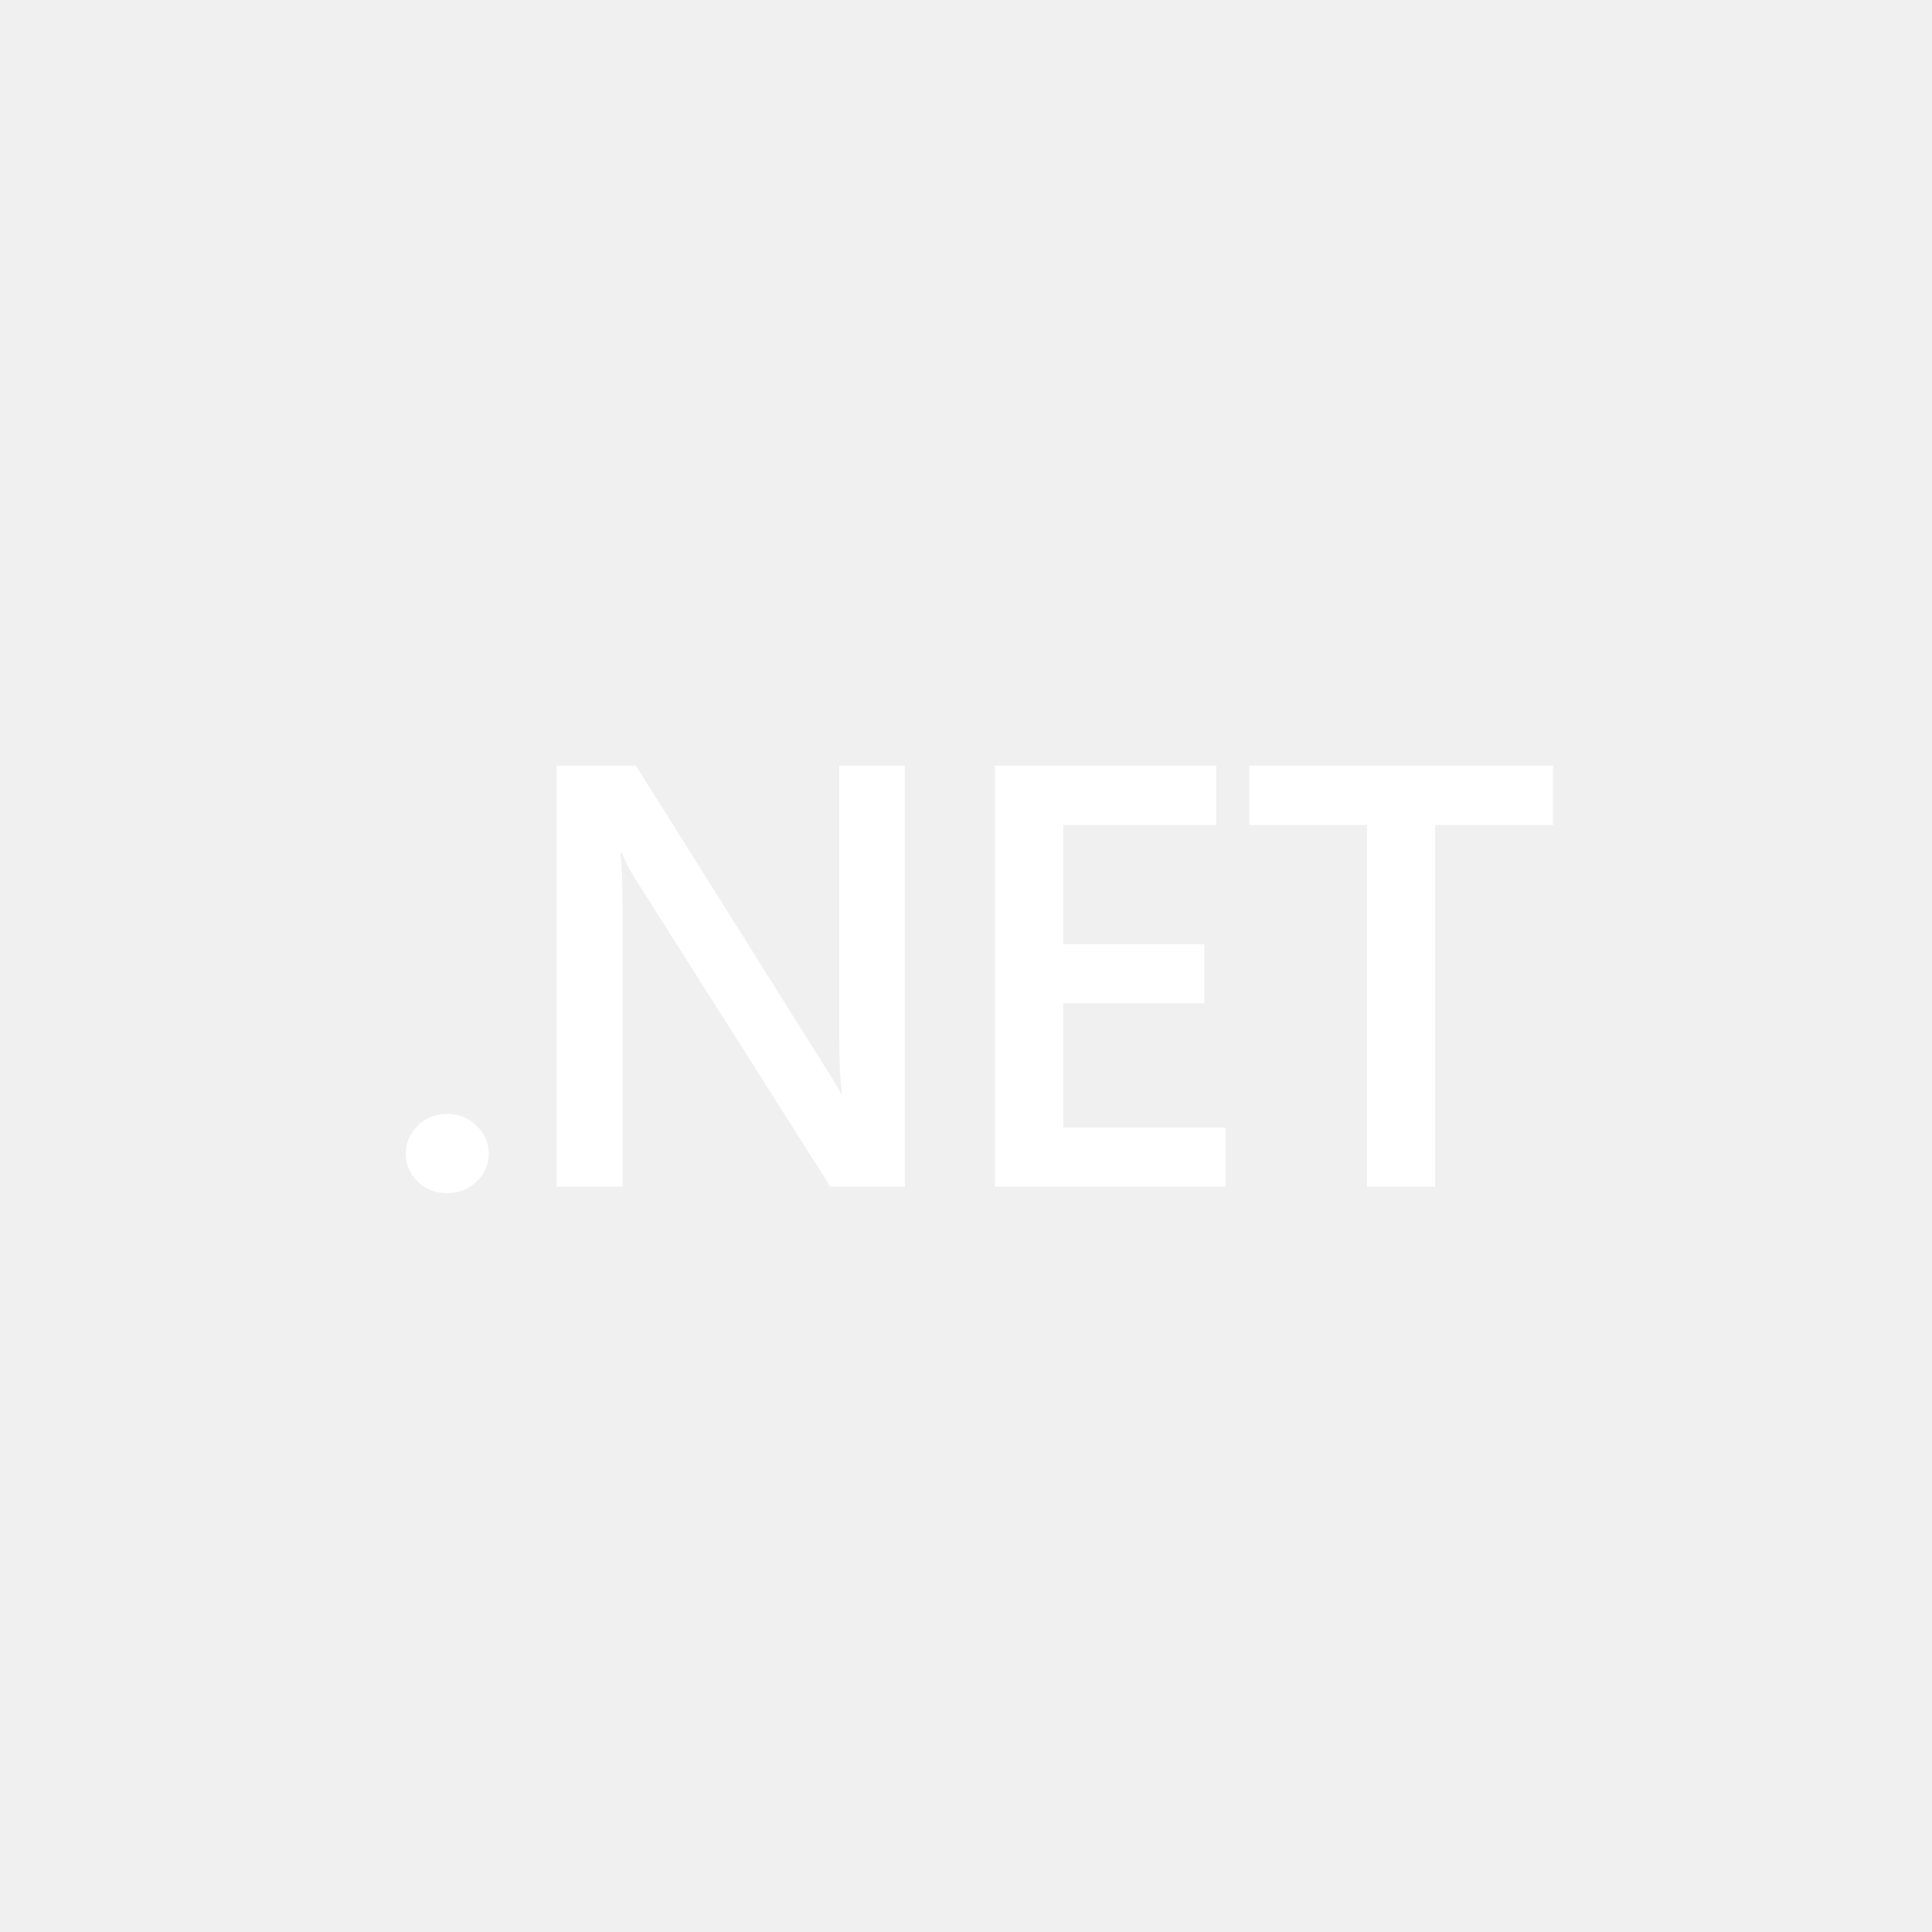
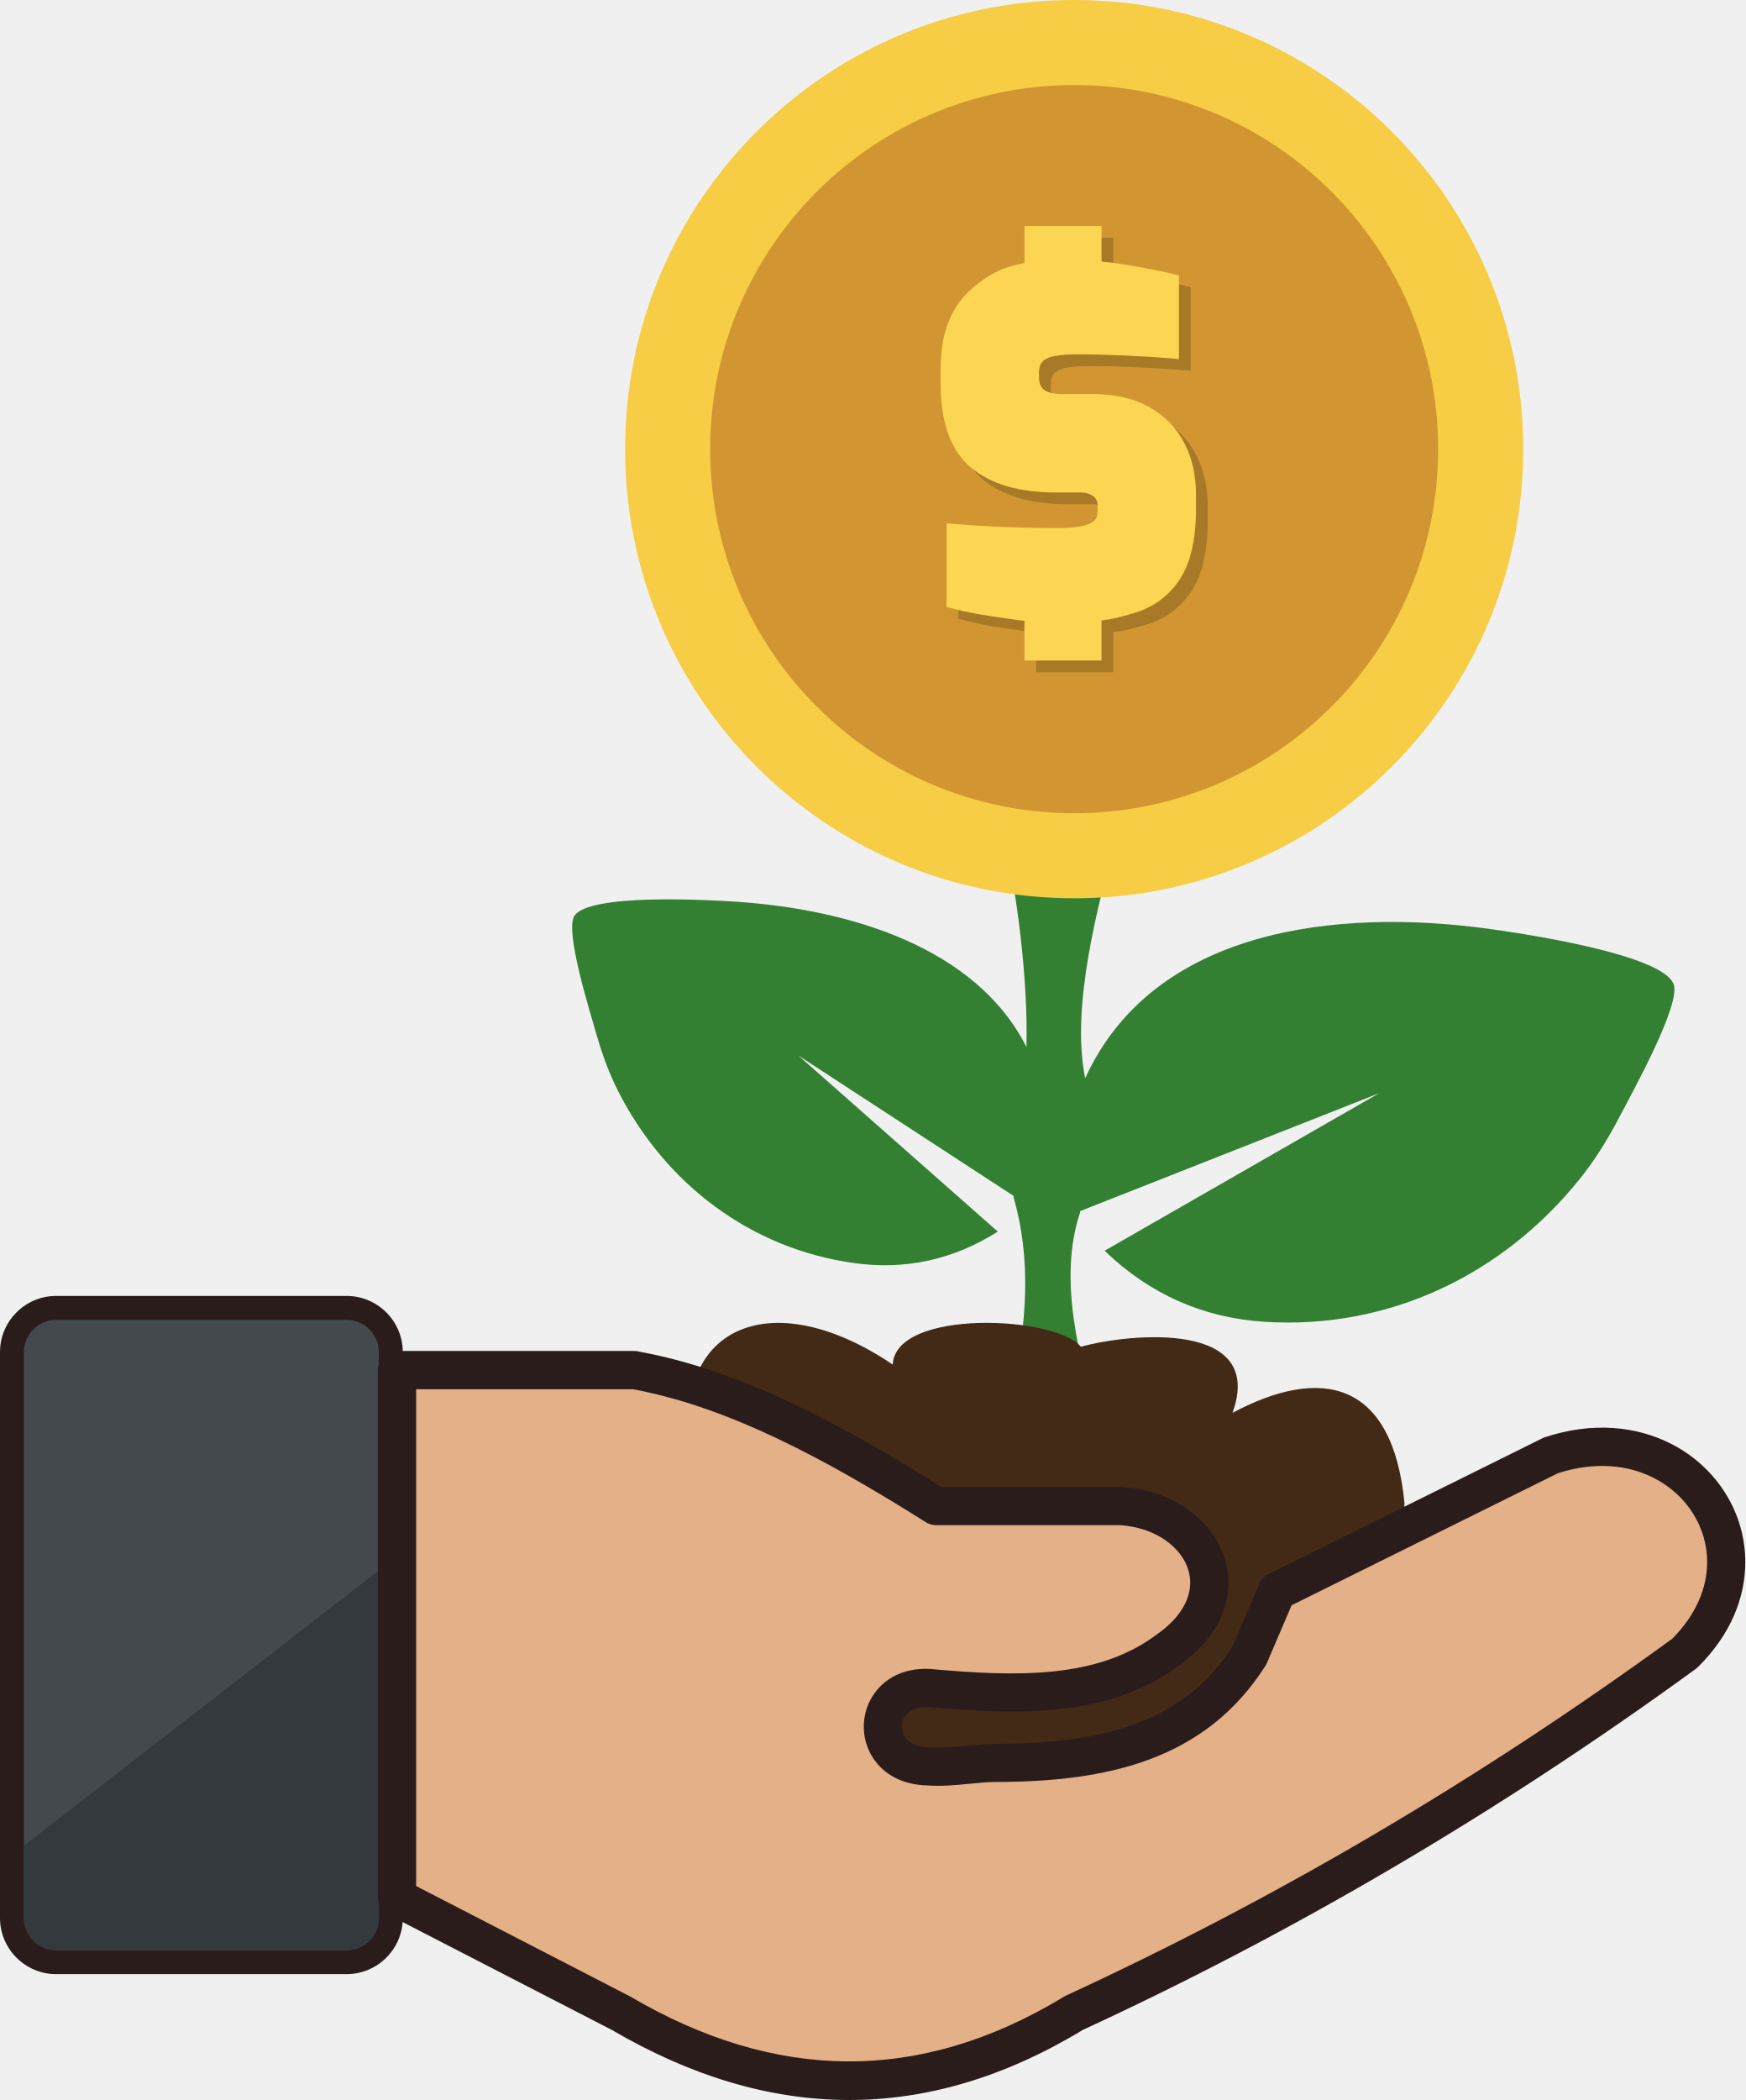
- <svg xmlns="http://www.w3.org/2000/svg" width="456" height="456" viewBox="0 0 456 456" version="1.1" xml:space="preserve" style="fill-rule:evenodd;clip-rule:evenodd;stroke-linejoin:round;stroke-miterlimit:2;">
-   <path d="m 105.5,281.609 c -2.703,0 -5.001,-0.9 -6.893,-2.702 -1.892,-1.848 -2.838,-4.042 -2.838,-6.582 0,-2.587 0.946,-4.804 2.838,-6.652 1.892,-1.848 4.19,-2.772 6.893,-2.772 2.748,0 5.068,0.924 6.96,2.772 1.937,1.848 2.906,4.064 2.906,6.652 0,2.54 -0.968,4.734 -2.906,6.582 -1.892,1.802 -4.212,2.702 -6.96,2.702 z" style="fill:#ffffff;fill-rule:nonzero;stroke-width:0.838" />
-   <path d="M 213.561,280.084 H 195.99 L 149.7,207.054 c -1.171,-1.848 -2.14,-3.765 -2.906,-5.751 h -0.406 c 0.361,2.125 0.541,6.675 0.541,13.65 v 65.132 h -15.543 v -99.36 h 18.719 l 44.737,71.298 c 1.892,2.957 3.109,4.989 3.649,6.098 h 0.27 c -0.45,-2.632 -0.676,-7.09 -0.676,-13.373 v -64.023 h 15.476 z" style="fill:#ffffff;fill-rule:nonzero;stroke-width:0.838" />
-   <path d="m 289.251,280.084 h -54.401 v -99.36 h 52.238 v 13.997 h -36.154 v 28.131 h 33.316 v 13.927 h -33.316 v 29.378 h 38.316 z" style="fill:#ffffff;fill-rule:nonzero;stroke-width:0.838" />
-   <path d="M 366.565,194.721 H 338.722 v 85.363 h -16.084 v -85.363 h -27.775 v -13.997 h 71.701 z" style="fill:#ffffff;fill-rule:nonzero;stroke-width:0.838" />
+ <svg xmlns="http://www.w3.org/2000/svg" shape-rendering="geometricPrecision" text-rendering="geometricPrecision" image-rendering="optimizeQuality" fill-rule="evenodd" clip-rule="evenodd" viewBox="0 0 426 512.471">
+   <path fill="#338032" d="M263.587 296.016l.085-.476 72.956-28.761-67.01 38.446c11.126 10.715 24.144 16.354 38.899 17.328 30.428 2.001 58.485-11.535 77.26-35.082 3.55-4.451 6.644-9.425 9.358-14.625 3.297-6.298 15.099-27.528 13.398-32.587-2.491-7.402-37.232-12.512-45.174-13.598-37.171-5.093-81.799-.04-98.488 36.472-3.57-17.624 3.187-42.449 7.567-58.789l-27.527-1.047c3.181 13.958 6.069 35.481 5.627 52.212-12.317-24.417-43.307-33.637-70.903-35.462-6.732-.441-36.188-2.114-39.488 3.559-2.26 3.883 3.88 23.35 5.521 29.093 1.36 4.736 3.063 9.356 5.237 13.624 11.478 22.556 32.303 38.451 57.691 41.928 12.303 1.687 23.972-.763 34.949-7.697l-48.677-42.97 52.557 34.271-.009.371c4.198 14.643 3.469 30.223-.571 47.951l21.03 7.148c-4.397-16.41-9.676-34.91-4.288-51.309z" />
+   <path fill="#432A16" d="M342.816 366.846c-2.916-29.976-20.329-33.599-41.98-22.063 8.128-22.525-24.7-19.502-37.013-16.134-6.161-7.589-45.248-9.326-45.925 4.348-28.939-19.526-52.398-9.52-49.542 18.071-27.222 97.506 143.425 140.251 169.671 46.368 2.589-9.262 4.289-19.553 4.789-30.59z" />
+   <circle fill="#F6CD45" cx="262.186" cy="109.606" r="109.606" />
+   <path fill="#D19632" d="M262.186 20.756c49.071 0 88.849 39.781 88.849 88.849 0 49.069-39.778 88.85-88.849 88.85-49.069 0-88.847-39.781-88.847-88.85 0-49.068 39.778-88.849 88.847-88.849z" />
+   <path fill="#A87927" fill-rule="nonzero" d="M252.918 154.355c-1.284-.091-2.07-.221-3.013-.373l-5.283-.758-3.262-.547a76.85 76.85 0 01-6.203-1.374l-1.242-.334v-20.406l5.771.47 4.236.25 4.447.197 4.503.141 4.377.085 4.067.02c1.236 0 2.32-.044 3.246-.127a19.494 19.494 0 002.569-.387 8.425 8.425 0 001.802-.608 3.946 3.946 0 001.088-.748c.241-.241.425-.525.541-.847.136-.375.205-.825.205-1.341v-1.348c0-1.076-.345-1.862-1.034-2.35a4.806 4.806 0 00-1.406-.685 5.832 5.832 0 00-1.73-.237h-5.954c-4.486 0-8.464-.503-11.925-1.506-3.528-1.023-6.505-2.567-8.93-4.624-2.478-2.115-4.329-4.912-5.549-8.393-1.189-3.388-1.785-7.421-1.785-12.092v-3.708c0-4.326.661-8.134 1.978-11.422 1.341-3.342 3.359-6.128 6.045-8.347 1.947-1.603 3.787-2.916 5.973-3.943 1.846-.867 3.915-1.516 6.468-1.943v-9.052h18.819v8.687c3.113.249 5.526.683 8.572 1.234l1.582.276c1.32.233 2.637.488 3.94.759a102.7 102.7 0 013.517.783l1.281.313v20.433l-1.816-.16a223.39 223.39 0 00-5.445-.406 312.61 312.61 0 00-6.111-.324 309.34 309.34 0 00-6.116-.209c-1.75-.041-3.602-.063-5.554-.063a36.16 36.16 0 00-2.847.104c-.91.072-1.74.176-2.478.31a7.22 7.22 0 00-1.775.545c-.45.213-.839.48-1.157.798-.267.267-.476.61-.614 1.015-.162.475-.245 1.056-.245 1.735v1.124c0 .722.105 1.334.312 1.824.192.454.482.839.865 1.151.411.333.964.594 1.649.775.766.202 1.703.307 2.805.307h7.416c2.724 0 5.251.266 7.571.791 2.346.533 4.462 1.339 6.342 2.409 3.773 2.15 6.617 5.078 8.525 8.776.94 1.82 1.65 3.777 2.122 5.862.47 2.075.709 4.254.709 6.531v3.707c0 3.659-.328 6.921-.975 9.773-.662 2.91-1.67 5.39-3.017 7.434a19.473 19.473 0 01-4.914 5.145c-1.921 1.38-4.12 2.426-6.581 3.131l-.629.176c-2.401.691-4.139 1.192-6.934 1.498v9.797h-18.819v-9.704z" />
+   <path fill="#FCD553" fill-rule="nonzero" d="M250.052 151.49c-1.283-.091-2.069-.221-3.012-.373l-5.284-.759-3.261-.547a75.249 75.249 0 01-3.156-.631 70.18 70.18 0 01-3.048-.743l-1.241-.333v-20.407l5.771.47 4.236.251 4.446.197 4.504.141 4.377.084 4.067.02c1.236 0 2.32-.043 3.246-.126.953-.085 1.81-.215 2.568-.387a8.471 8.471 0 001.803-.608 3.956 3.956 0 001.088-.749c.241-.241.424-.525.541-.847.136-.375.205-.825.205-1.34v-1.349c0-1.076-.346-1.861-1.034-2.349a4.806 4.806 0 00-1.406-.685 5.832 5.832 0 00-1.73-.237h-5.954c-4.486 0-8.464-.503-11.925-1.507-3.528-1.022-6.505-2.566-8.93-4.623-2.478-2.115-4.33-4.912-5.55-8.393-1.188-3.388-1.784-7.422-1.784-12.093v-3.708c0-4.325.661-8.134 1.978-11.421 1.34-3.343 3.358-6.128 6.045-8.348 1.947-1.603 3.787-2.916 5.973-3.942 1.845-.867 3.915-1.517 6.467-1.943v-9.052h18.819v8.687c3.114.249 5.527.683 8.573 1.234l1.581.276c1.321.233 2.638.488 3.941.758 1.222.251 2.399.514 3.517.784l1.281.312v20.434l-1.817-.16a213.464 213.464 0 00-5.445-.406 304.483 304.483 0 00-6.11-.324 309.17 309.17 0 00-6.117-.209 231.72 231.72 0 00-5.554-.064c-1.026 0-1.978.036-2.846.105-.911.071-1.74.176-2.478.31a7.164 7.164 0 00-1.775.545c-.45.213-.839.48-1.157.798-.267.266-.476.61-.614 1.014-.162.476-.245 1.057-.245 1.736v1.123c0 .723.105 1.335.312 1.825.191.453.482.839.865 1.15.411.334.963.595 1.648.776.766.202 1.704.306 2.806.306h7.415c2.725 0 5.252.267 7.572.792 2.346.533 4.462 1.338 6.342 2.409 3.772 2.15 6.617 5.078 8.525 8.776a24.58 24.58 0 012.122 5.861c.47 2.075.709 4.255.709 6.531v3.708c0 3.659-.328 6.92-.975 9.773-.662 2.91-1.671 5.39-3.017 7.433a19.478 19.478 0 01-4.915 5.145c-1.921 1.38-4.12 2.427-6.58 3.132l-.63.175c-2.4.692-4.138 1.193-6.934 1.499v9.796h-18.819v-9.703z" />
+   <path fill="#2B1C1C" fill-rule="nonzero" d="M13.7 316.25h70.914c3.77 0 7.2 1.542 9.679 4.021a13.67 13.67 0 014.021 9.679v138.106c0 3.771-1.543 7.2-4.021 9.679a13.668 13.668 0 01-9.679 4.021H13.7c-3.771 0-7.2-1.542-9.679-4.021A13.67 13.67 0 010 468.056V329.95c0-3.771 1.543-7.2 4.021-9.679a13.667 13.667 0 019.679-4.021z" />
+   <path fill="#43494C" d="M13.7 322.093h70.914c4.321 0 7.856 3.535 7.856 7.857v138.106c0 4.322-3.535 7.857-7.856 7.857H13.7c-4.322 0-7.857-3.535-7.857-7.857V329.95c0-4.322 3.535-7.857 7.857-7.857z" />
+   <path fill="#34393E" d="M92.47 383.237v84.816c0 4.323-3.536 7.859-7.859 7.859H13.703c-4.323 0-7.86-3.536-7.86-7.859v-17.642l86.627-67.174z" />
+   <path fill="#2B1C1C" fill-rule="nonzero" d="M92.232 463.096l-.006-128.742a4.675 4.675 0 014.675-4.675h57.905c.444 0 .874.062 1.28.177 12.579 2.305 25.084 6.829 37.532 12.719 12.061 5.708 24.109 12.726 36.149 20.271h43.664l.65.044c6.938.489 12.953 2.964 17.392 6.614 3.535 2.906 6.105 6.585 7.403 10.656 1.328 4.166 1.325 8.687-.315 13.15-1.754 4.769-5.378 9.449-11.245 13.473-8.61 6.27-18.486 9.229-29.045 10.344-10.124 1.072-20.868.427-31.724-.538-3.094-.151-5.055 1.024-5.882 2.611a4.615 4.615 0 00-.515 2.019 4.798 4.798 0 00.436 2.096c.792 1.713 2.82 3.067 6.196 3.079l.33.012c2.746.203 5.767-.097 8.707-.38 2.382-.235 4.731-.468 7.127-.471 12.796-.009 24.415-1.221 34.309-4.904 9.452-3.515 17.429-9.373 23.511-18.742l6.603-15.411a4.62 4.62 0 012.225-2.352l66.901-33.172.607-.247c11.677-3.854 22.398-2.67 30.797 1.616 5.516 2.811 10.041 6.985 13.185 11.966 3.155 4.989 4.918 10.809 4.915 16.897-.002 8.592-3.512 17.667-11.563 25.619l-.532.45c-24.274 17.671-48.951 33.82-73.987 48.527-24.96 14.662-50.161 27.818-75.579 39.545-38.365 23.223-76.716 22.437-115.043 0l-54.531-28.106a4.676 4.676 0 01-2.532-4.145z" />
+   <path fill="#E4B087" fill-rule="nonzero" d="M101.575 339.028v121.23l52.212 26.932c35.298 20.742 70.59 21.504 105.85.106l.591-.327a853.425 853.425 0 0074.979-39.198c24.542-14.415 48.871-30.343 72.956-47.855 5.935-5.976 8.528-12.573 8.528-18.71 0-4.278-1.251-8.39-3.491-11.934-2.243-3.556-5.516-6.556-9.535-8.605-6.27-3.199-14.388-4.056-23.396-1.157l-65.003 32.228-6.063 14.153-.365.678c-7.307 11.444-16.927 18.562-28.333 22.807-11.072 4.121-23.741 5.476-37.559 5.487-1.837 0-4.012.218-6.214.433-3.406.33-6.888.671-10.315.406-7.394-.141-12.152-3.821-14.303-8.478a13.992 13.992 0 01-1.272-6.205c.05-2.114.583-4.227 1.575-6.129 2.378-4.56 7.303-7.966 14.565-7.609l.183.017c10.4.934 20.67 1.561 30.158.557 9.034-.957 17.397-3.427 24.521-8.619l.2-.145c4.145-2.84 6.638-5.949 7.757-8.996.9-2.449.912-4.898.203-7.126-.742-2.326-2.29-4.495-4.448-6.27-3.003-2.47-7.183-4.154-12.096-4.504h-45.009a4.831 4.831 0 01-2.481-.733c-12.123-7.63-24.242-14.73-36.331-20.456-11.772-5.569-23.497-9.832-35.136-11.978h-52.928z" />
</svg>
